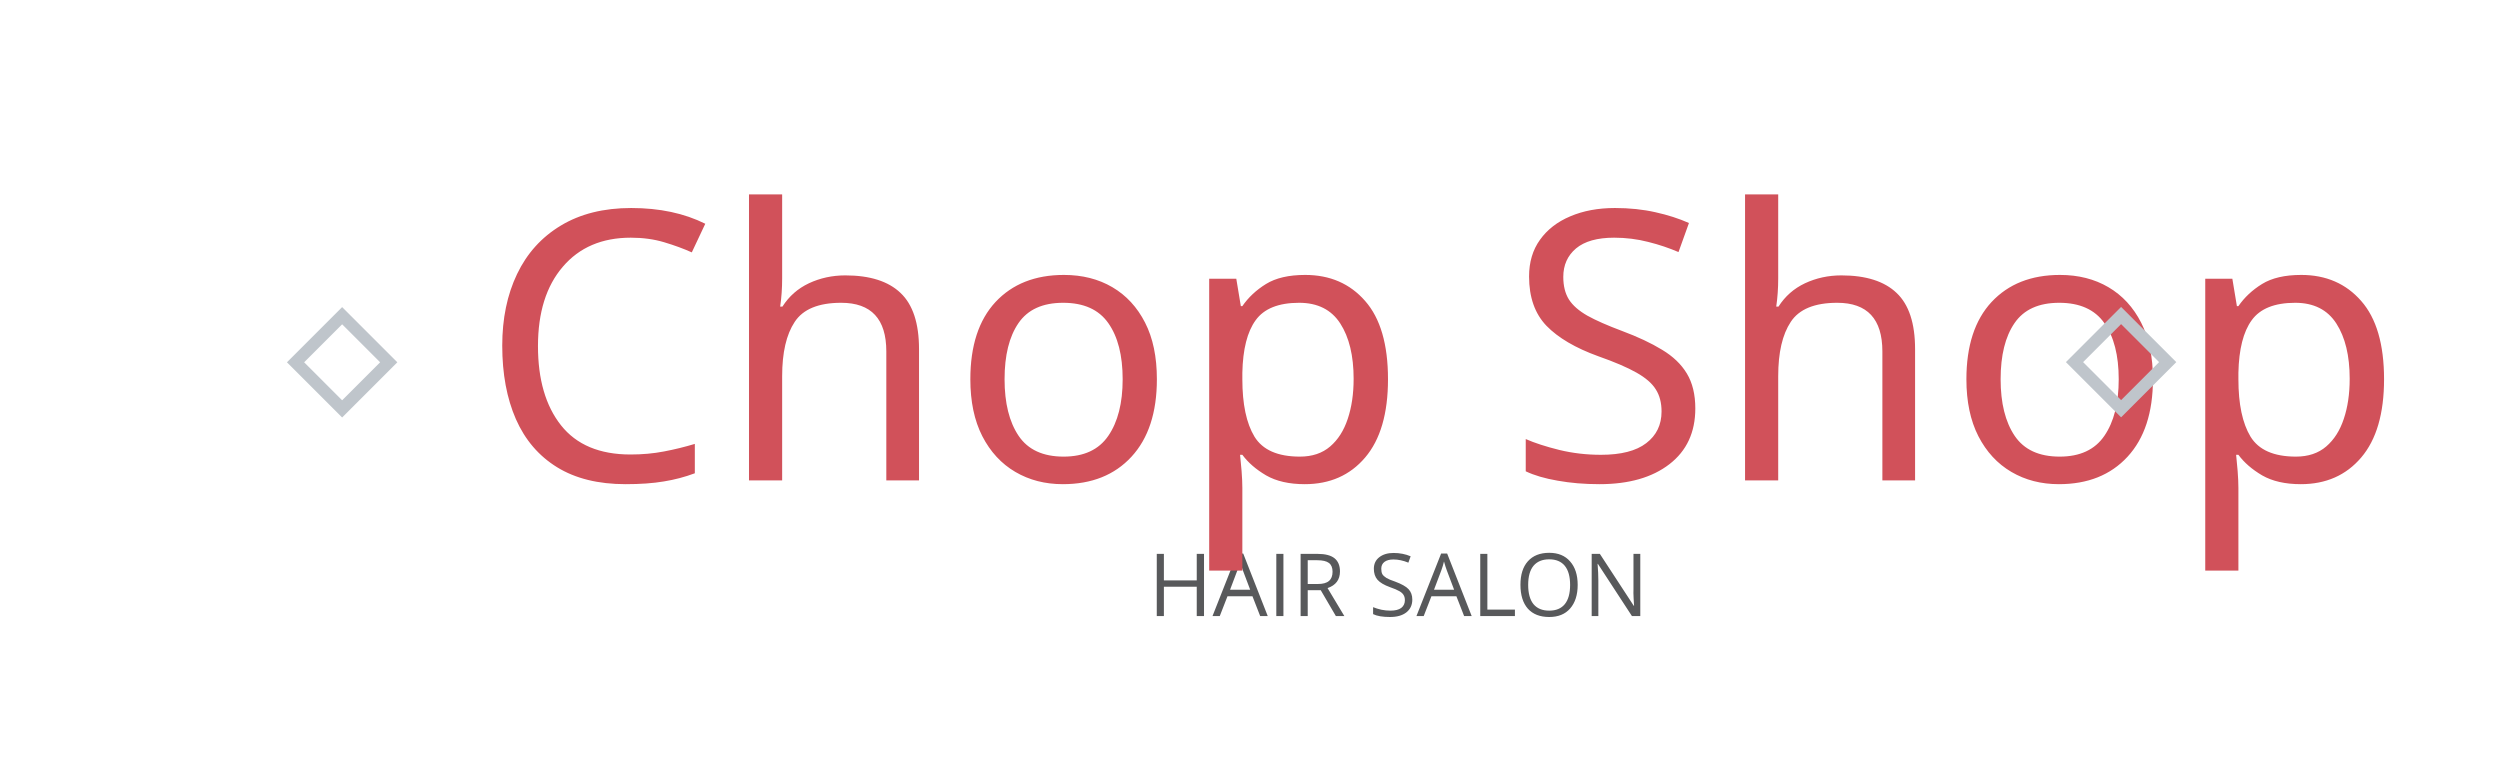
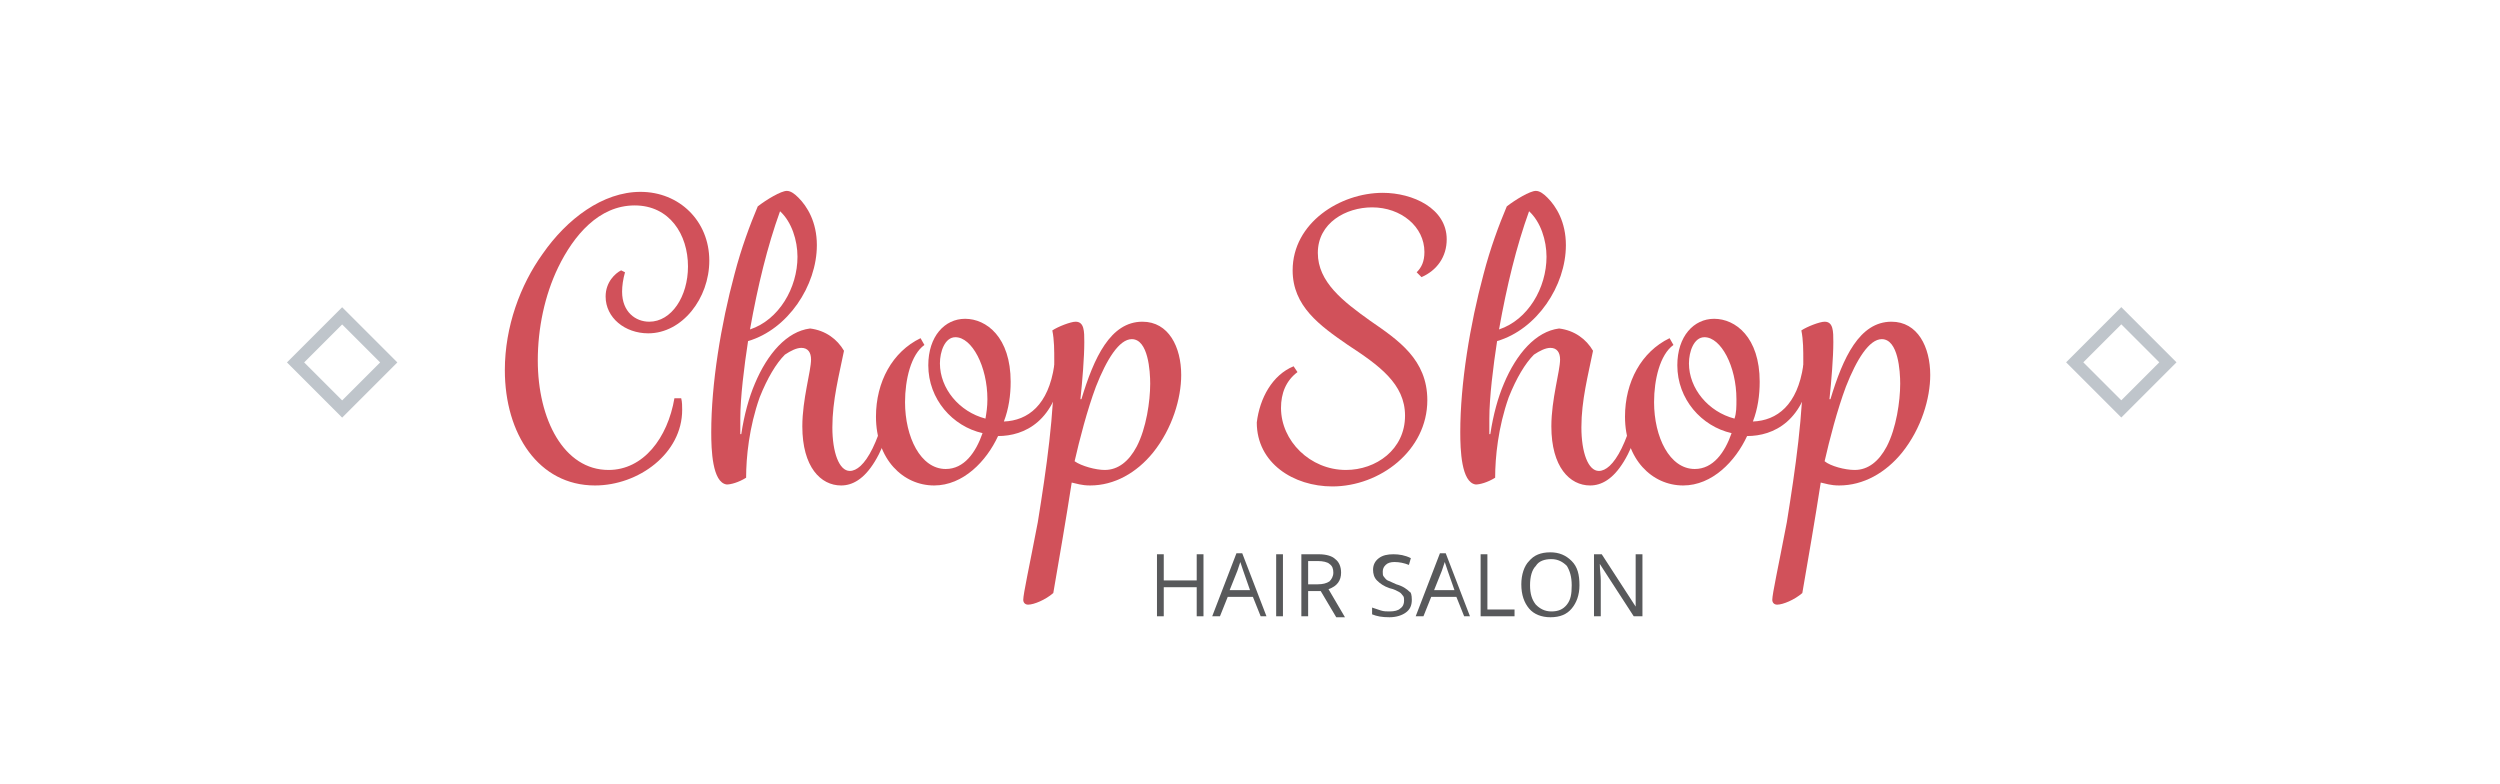
<svg xmlns="http://www.w3.org/2000/svg" version="1.1" id="Layer_1" x="0px" y="0px" viewBox="0 0 258 80.9" style="enable-background:new 0 0 258 80.9;" xml:space="preserve">
  <style type="text/css">
	.st0{fill:none;}
- 	.st1{fill:#58595B;}
- 	.st2{font-family:'OpenSans';}
- 	.st3{font-size:9px;}
- 	.st4{fill:#D1515A;}
- 	.st5{font-family:'GrafolitaScript-Medium';}
- 	.st6{font-size:38.834px;}
- 	.st7{fill:none;stroke:#BFC5CB;stroke-width:1.255;stroke-miterlimit:10;}
+ 	.st1{enable-background:new    ;}
+ 	.st2{fill:#58595B;}
+ 	.st3{fill:#D1515A;}
+ 	.st4{fill:none;stroke:#BFC5CB;stroke-width:1.255;stroke-miterlimit:10;}
</style>
  <rect x="108.5" y="56.7" class="st0" width="76.7" height="18.4" />
-   <text transform="matrix(1 0 0 1 118.4884 63.5812)" class="st1 st2 st3">HAIR SALON</text>
+   <g class="st1">
+     <path class="st2" d="M124.2,63.6h-0.7v-3h-3.4v3h-0.7v-6.4h0.7v2.7h3.4v-2.7h0.7V63.6z" />
+     <path class="st2" d="M130.1,63.6l-0.8-2h-2.6l-0.8,2h-0.8l2.5-6.5h0.6l2.5,6.5H130.1z M129,60.9l-0.7-2c-0.1-0.3-0.2-0.6-0.3-0.9   c-0.1,0.3-0.2,0.6-0.3,0.9l-0.8,2H129z" />
+     <path class="st2" d="M131.7,63.6v-6.4h0.7v6.4H131.7z" />
+     <path class="st2" d="M135,60.9v2.7h-0.7v-6.4h1.8c0.8,0,1.4,0.2,1.7,0.5c0.4,0.3,0.6,0.8,0.6,1.4c0,0.8-0.4,1.4-1.3,1.7l1.7,2.9   h-0.9l-1.6-2.7H135z M135,60.3h1c0.5,0,0.9-0.1,1.2-0.3c0.2-0.2,0.4-0.5,0.4-0.9c0-0.4-0.1-0.7-0.4-0.9c-0.2-0.2-0.7-0.3-1.2-0.3   h-1V60.3z" />
+     <path class="st2" d="M145.7,61.9c0,0.6-0.2,1-0.6,1.3s-1,0.5-1.7,0.5c-0.8,0-1.3-0.1-1.8-0.3v-0.7c0.3,0.1,0.6,0.2,0.9,0.3   c0.3,0.1,0.6,0.1,0.9,0.1c0.5,0,0.9-0.1,1.1-0.3c0.3-0.2,0.4-0.5,0.4-0.8c0-0.2,0-0.4-0.1-0.5c-0.1-0.1-0.2-0.3-0.4-0.4   c-0.2-0.1-0.5-0.3-1-0.4c-0.6-0.2-1-0.5-1.3-0.8c-0.3-0.3-0.4-0.7-0.4-1.1c0-0.5,0.2-0.9,0.6-1.2c0.4-0.3,0.9-0.4,1.5-0.4   c0.6,0,1.2,0.1,1.8,0.4l-0.2,0.7c-0.5-0.2-1-0.3-1.5-0.3c-0.4,0-0.7,0.1-0.9,0.3s-0.3,0.4-0.3,0.7c0,0.2,0,0.4,0.1,0.5   c0.1,0.1,0.2,0.3,0.4,0.4c0.2,0.1,0.5,0.2,0.9,0.4c0.7,0.2,1.1,0.5,1.4,0.8C145.6,61.1,145.7,61.4,145.7,61.9z" />
+     <path class="st2" d="M151.1,63.6l-0.8-2h-2.6l-0.8,2h-0.8l2.5-6.5h0.6l2.5,6.5H151.1z M150.1,60.9l-0.7-2c-0.1-0.3-0.2-0.6-0.3-0.9   c-0.1,0.3-0.2,0.6-0.3,0.9l-0.8,2H150.1z" />
+     <path class="st2" d="M152.8,63.6v-6.4h0.7v5.7h2.8v0.7H152.8z" />
+     <path class="st2" d="M163,60.4c0,1-0.3,1.8-0.8,2.4c-0.5,0.6-1.2,0.9-2.2,0.9c-0.9,0-1.7-0.3-2.2-0.9c-0.5-0.6-0.8-1.4-0.8-2.5   c0-1,0.3-1.9,0.8-2.4c0.5-0.6,1.2-0.9,2.2-0.9c0.9,0,1.6,0.3,2.2,0.9S163,59.3,163,60.4z M157.9,60.4c0,0.9,0.2,1.5,0.6,2   c0.4,0.4,0.9,0.7,1.6,0.7c0.7,0,1.2-0.2,1.6-0.7s0.5-1.1,0.5-2c0-0.9-0.2-1.5-0.5-2c-0.4-0.4-0.9-0.7-1.6-0.7   c-0.7,0-1.3,0.2-1.6,0.7C158.1,58.8,157.9,59.5,157.9,60.4z" />
+     <path class="st2" d="M169.5,63.6h-0.9l-3.5-5.4h0c0,0.6,0.1,1.2,0.1,1.7v3.7h-0.7v-6.4h0.8l3.5,5.4h0c0-0.1,0-0.3,0-0.8   c0-0.4,0-0.7,0-0.9v-3.7h0.7V63.6z" />
+   </g>
  <rect x="-13.5" y="19.8" class="st0" width="277.8" height="40.1" />
-   <text transform="matrix(1 0 0 1 49.4563 49.576)" class="st4 st5 st6">Chop Shop</text>
-   <rect x="31.9" y="34" transform="matrix(0.7071 -0.7071 0.7071 0.7071 -16.0979 35.9035)" class="st7" width="6.8" height="6.8" />
-   <rect x="215.5" y="34" transform="matrix(0.7071 -0.7071 0.7071 0.7071 37.6675 165.7094)" class="st7" width="6.8" height="6.8" />
+   <g class="st1">
+     <path class="st3" d="M52.1,38.2c0-4.5,1.6-8.8,3.9-12c2.5-3.6,6.2-6.4,10.1-6.4c4,0,7.1,3,7.1,7.1c0,3.9-2.8,7.5-6.3,7.5   c-2.4,0-4.4-1.6-4.4-3.8c0-1.5,1-2.4,1.6-2.7l0.4,0.2c-0.2,0.7-0.3,1.4-0.3,2c0,2.1,1.4,3.1,2.8,3.1c2.3,0,4-2.6,4-5.7   c0-3.3-1.9-6.3-5.5-6.3c-3.7,0-6.3,3.1-7.9,6.4c-1.4,2.9-2.1,6.3-2.1,9.6c0,6.1,2.7,11.3,7.3,11.3c3.6,0,6.1-3.3,6.8-7.4l0.7,0   c0.1,0.4,0.1,0.8,0.1,1.2c0,4.5-4.5,7.8-9,7.8C55.6,50.1,52.1,44.8,52.1,38.2z" />
+     <path class="st3" d="M73.4,44.6c0-5,1-11.1,2.4-16.3c0.7-2.7,1.6-5.1,2.4-7c0.9-0.7,2.4-1.6,3-1.6c0.4,0,0.8,0.3,1.2,0.7   c0.9,0.9,1.9,2.5,1.9,4.9c0,4.2-3,8.7-7.1,9.9c-0.4,2.6-0.8,5.8-0.8,8c0,0.6,0,1,0,1.6h0.1c0.3-2,0.8-3.8,1.4-5.2   c1.3-3.1,3.3-5.4,5.7-5.7c1.6,0.2,2.8,1.1,3.5,2.3c-0.5,2.5-1.2,5.1-1.2,7.9c0,2.6,0.7,4.5,1.8,4.5c1.4,0,3.3-2.6,4.7-10.8l0.9,0.1   c-1.7,9.7-4.2,12.2-6.5,12.2c-2.1,0-4-1.9-4-6.1c0-2.8,0.9-5.7,0.9-6.9c0-0.7-0.3-1.2-1-1.2c-0.5,0-1.1,0.3-1.7,0.7   c-0.9,0.9-1.8,2.4-2.6,4.4c-1.1,3.1-1.4,6.2-1.4,8.3c-0.8,0.5-1.6,0.7-2,0.7C73.5,49.8,73.4,46.4,73.4,44.6z M82.3,26.5   c0-1.7-0.6-3.6-1.8-4.7c-1.3,3.6-2.3,7.7-3.1,12.2C80.4,33,82.3,29.7,82.3,26.5z" />
+     <path class="st3" d="M95,34.9l0.4,0.7c-1.4,1-2,3.6-2,5.9c0,3.6,1.6,6.9,4.2,6.9c1.9,0,3.1-1.7,3.8-3.7c-3.1-0.7-5.6-3.5-5.6-7   c0-3,1.7-4.8,3.8-4.8c2.2,0,4.7,1.9,4.7,6.5c0,1.4-0.2,2.8-0.7,4.1c2.5-0.1,4.6-1.7,5.2-5.8l0.9,0.1c-0.7,5.7-4,7.2-6.7,7.2   c-1.2,2.6-3.6,5.1-6.6,5.1c-3.2,0-6-2.7-6-7.1C90.4,39.4,92.1,36.3,95,34.9z M101.9,41.2c0-3.4-1.6-6.4-3.3-6.4   c-1.1,0-1.6,1.5-1.6,2.7c0,2.6,2,5,4.7,5.7C101.8,42.6,101.9,42,101.9,41.2z" />
+     <path class="st3" d="M108.8,37.3c0-1.2,0-2.2-0.2-3.2c0.6-0.4,1.9-0.9,2.4-0.9c0.9,0,0.9,1,0.9,2.1c0,1.6-0.2,4-0.4,5.9h0.1   c1.3-4.3,3-8,6.3-8c2.7,0,4,2.6,4,5.5c0,2.4-0.9,5.5-2.9,8c-1.7,2.1-4,3.4-6.5,3.4c-0.9,0-1.4-0.2-1.9-0.3   c-0.6,3.9-1.3,7.9-1.9,11.4c-0.8,0.7-2,1.2-2.6,1.2c-0.3,0-0.5-0.2-0.5-0.5c0-0.6,0.6-3.3,1.5-8C108,48.3,108.8,42.8,108.8,37.3z    M114,48.5c1.4,0,2.5-0.9,3.3-2.4c1-1.9,1.4-4.7,1.4-6.5c0-1.3-0.2-4.6-1.9-4.6c-1.3,0-2.6,2.1-3.7,4.9c-0.9,2.4-1.7,5.5-2.2,7.7   C111.6,48.1,113.1,48.5,114,48.5z" />
+     <path class="st3" d="M133.5,37.8l0.4,0.6c-1.2,0.9-1.7,2.2-1.7,3.7c0,3.4,3,6.4,6.7,6.4c3.1,0,6.1-2.1,6.1-5.6   c0-3.3-2.7-5.2-5.9-7.3c-2.9-2-5.7-4-5.7-7.7c0-4.9,4.9-8,9.3-8c3.1,0,6.6,1.6,6.6,4.8c0,1.8-1,3.2-2.6,3.9l-0.5-0.5   c0.5-0.5,0.8-1.1,0.8-2.1c0-2.6-2.4-4.6-5.4-4.6c-2.7,0-5.6,1.6-5.6,4.7c0,3,2.6,5,5.4,7c2.9,2,5.9,4,5.9,8.2   c0,5.2-4.9,8.9-9.8,8.9c-4,0-7.8-2.4-7.8-6.6C130,41.1,131.3,38.7,133.5,37.8z" />
+     <path class="st3" d="M150.7,44.6c0-5,1-11.1,2.4-16.3c0.7-2.7,1.6-5.1,2.4-7c0.9-0.7,2.4-1.6,3-1.6c0.4,0,0.8,0.3,1.2,0.7   c0.9,0.9,1.9,2.5,1.9,4.9c0,4.2-3,8.7-7.1,9.9c-0.4,2.6-0.8,5.8-0.8,8c0,0.6,0,1,0,1.6h0.1c0.3-2,0.8-3.8,1.4-5.2   c1.3-3.1,3.3-5.4,5.7-5.7c1.6,0.2,2.8,1.1,3.5,2.3c-0.5,2.5-1.2,5.1-1.2,7.9c0,2.6,0.7,4.5,1.8,4.5c1.4,0,3.3-2.6,4.7-10.8l0.9,0.1   c-1.7,9.7-4.2,12.2-6.5,12.2c-2.1,0-4-1.9-4-6.1c0-2.8,0.9-5.7,0.9-6.9c0-0.7-0.3-1.2-1-1.2c-0.5,0-1.1,0.3-1.7,0.7   c-0.9,0.9-1.8,2.4-2.6,4.4c-1.1,3.1-1.4,6.2-1.4,8.3c-0.8,0.5-1.6,0.7-2,0.7C150.8,49.8,150.7,46.4,150.7,44.6z M159.6,26.5   c0-1.7-0.6-3.6-1.8-4.7c-1.3,3.6-2.3,7.7-3.1,12.2C157.7,33,159.6,29.7,159.6,26.5z" />
+     <path class="st3" d="M172.3,34.9l0.4,0.7c-1.4,1-2,3.6-2,5.9c0,3.6,1.6,6.9,4.2,6.9c1.9,0,3.1-1.7,3.8-3.7c-3.1-0.7-5.6-3.5-5.6-7   c0-3,1.7-4.8,3.8-4.8c2.2,0,4.7,1.9,4.7,6.5c0,1.4-0.2,2.8-0.7,4.1c2.5-0.1,4.6-1.7,5.2-5.8l0.9,0.1c-0.7,5.7-4,7.2-6.7,7.2   c-1.2,2.6-3.6,5.1-6.6,5.1c-3.2,0-6-2.7-6-7.1C167.7,39.4,169.4,36.3,172.3,34.9z M179.2,41.2c0-3.4-1.6-6.4-3.3-6.4   c-1.1,0-1.6,1.5-1.6,2.7c0,2.6,2,5,4.7,5.7C179.2,42.6,179.2,42,179.2,41.2z" />
+     <path class="st3" d="M186.1,37.3c0-1.2,0-2.2-0.2-3.2c0.6-0.4,1.9-0.9,2.4-0.9c0.9,0,0.9,1,0.9,2.1c0,1.6-0.2,4-0.4,5.9h0.1   c1.3-4.3,3-8,6.3-8c2.7,0,4,2.6,4,5.5c0,2.4-0.9,5.5-2.9,8c-1.7,2.1-4,3.4-6.5,3.4c-0.9,0-1.4-0.2-1.9-0.3   c-0.6,3.9-1.3,7.9-1.9,11.4c-0.8,0.7-2,1.2-2.6,1.2c-0.3,0-0.5-0.2-0.5-0.5c0-0.6,0.6-3.3,1.5-8C185.3,48.3,186.1,42.8,186.1,37.3z    M191.4,48.5c1.4,0,2.5-0.9,3.3-2.4c1-1.9,1.4-4.7,1.4-6.5c0-1.3-0.2-4.6-1.9-4.6c-1.3,0-2.6,2.1-3.7,4.9c-0.9,2.4-1.7,5.5-2.2,7.7   C188.9,48.1,190.4,48.5,191.4,48.5z" />
+   </g>
+   <rect x="31.9" y="34" transform="matrix(0.7071 -0.7071 0.7071 0.7071 -16.096 35.9175)" class="st4" width="6.8" height="6.8" />
+   <rect x="215.5" y="34" transform="matrix(0.7071 -0.7071 0.7071 0.7071 37.6884 165.7294)" class="st4" width="6.8" height="6.8" />
</svg>
